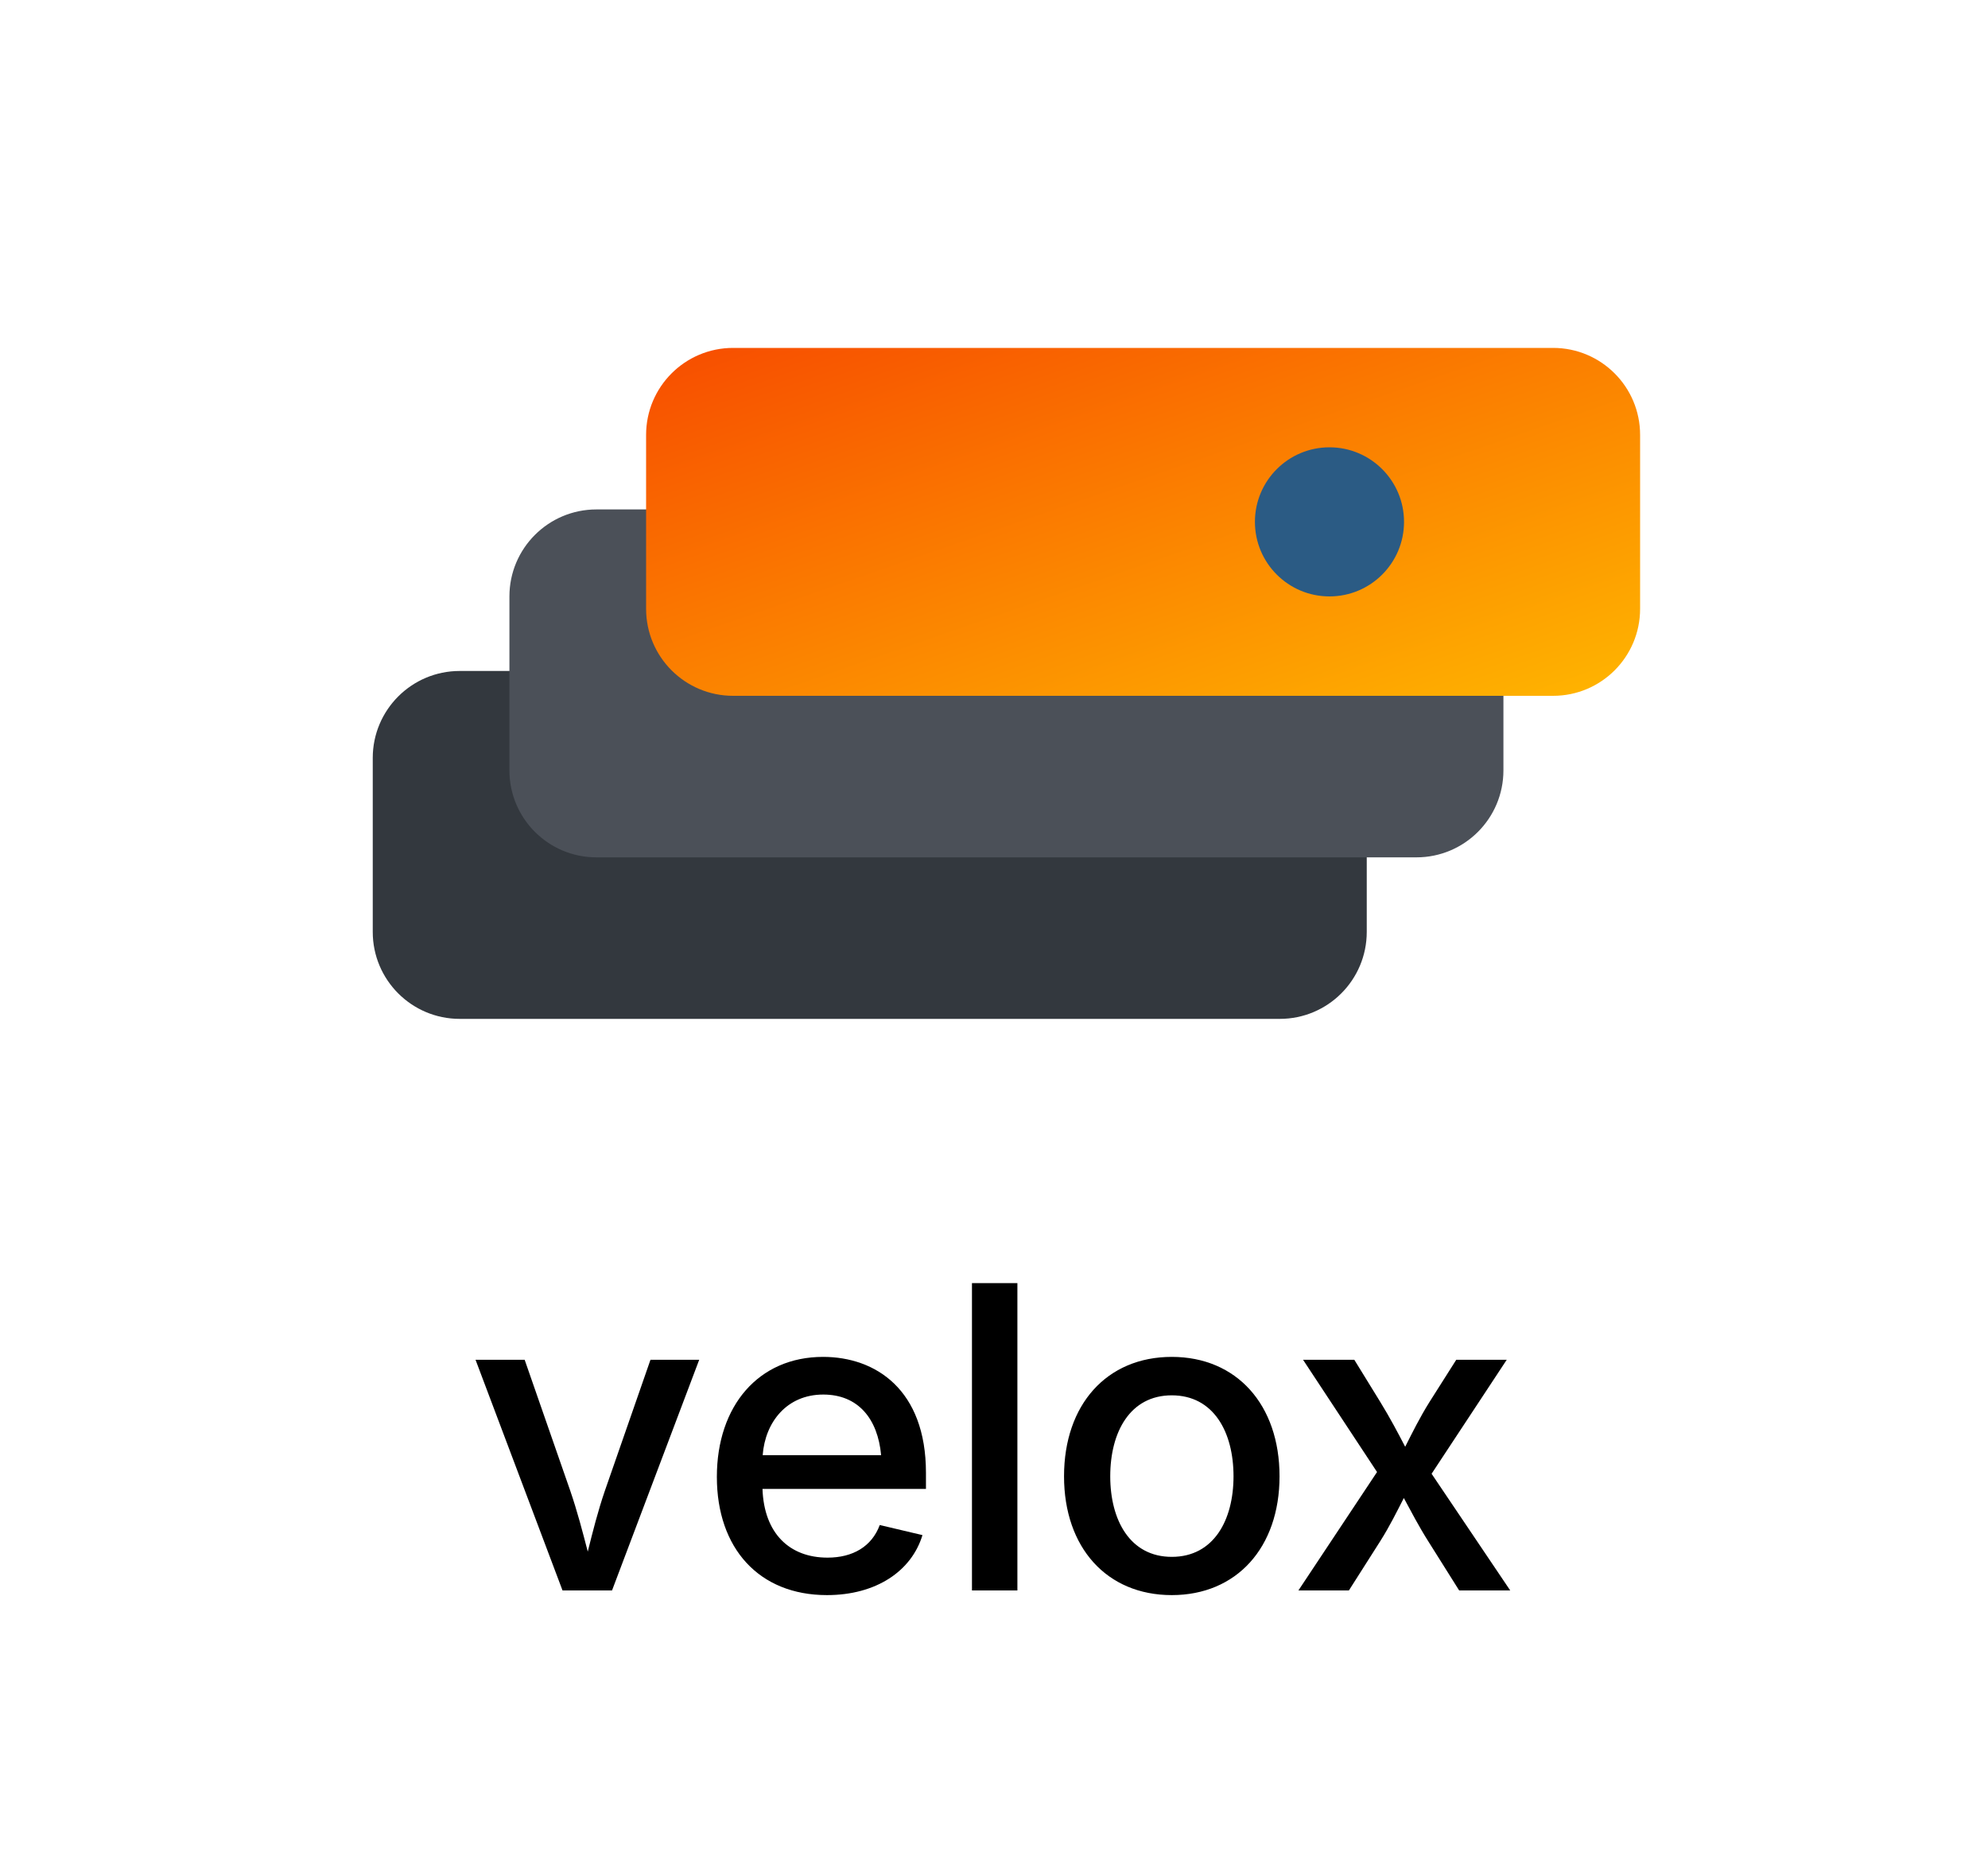
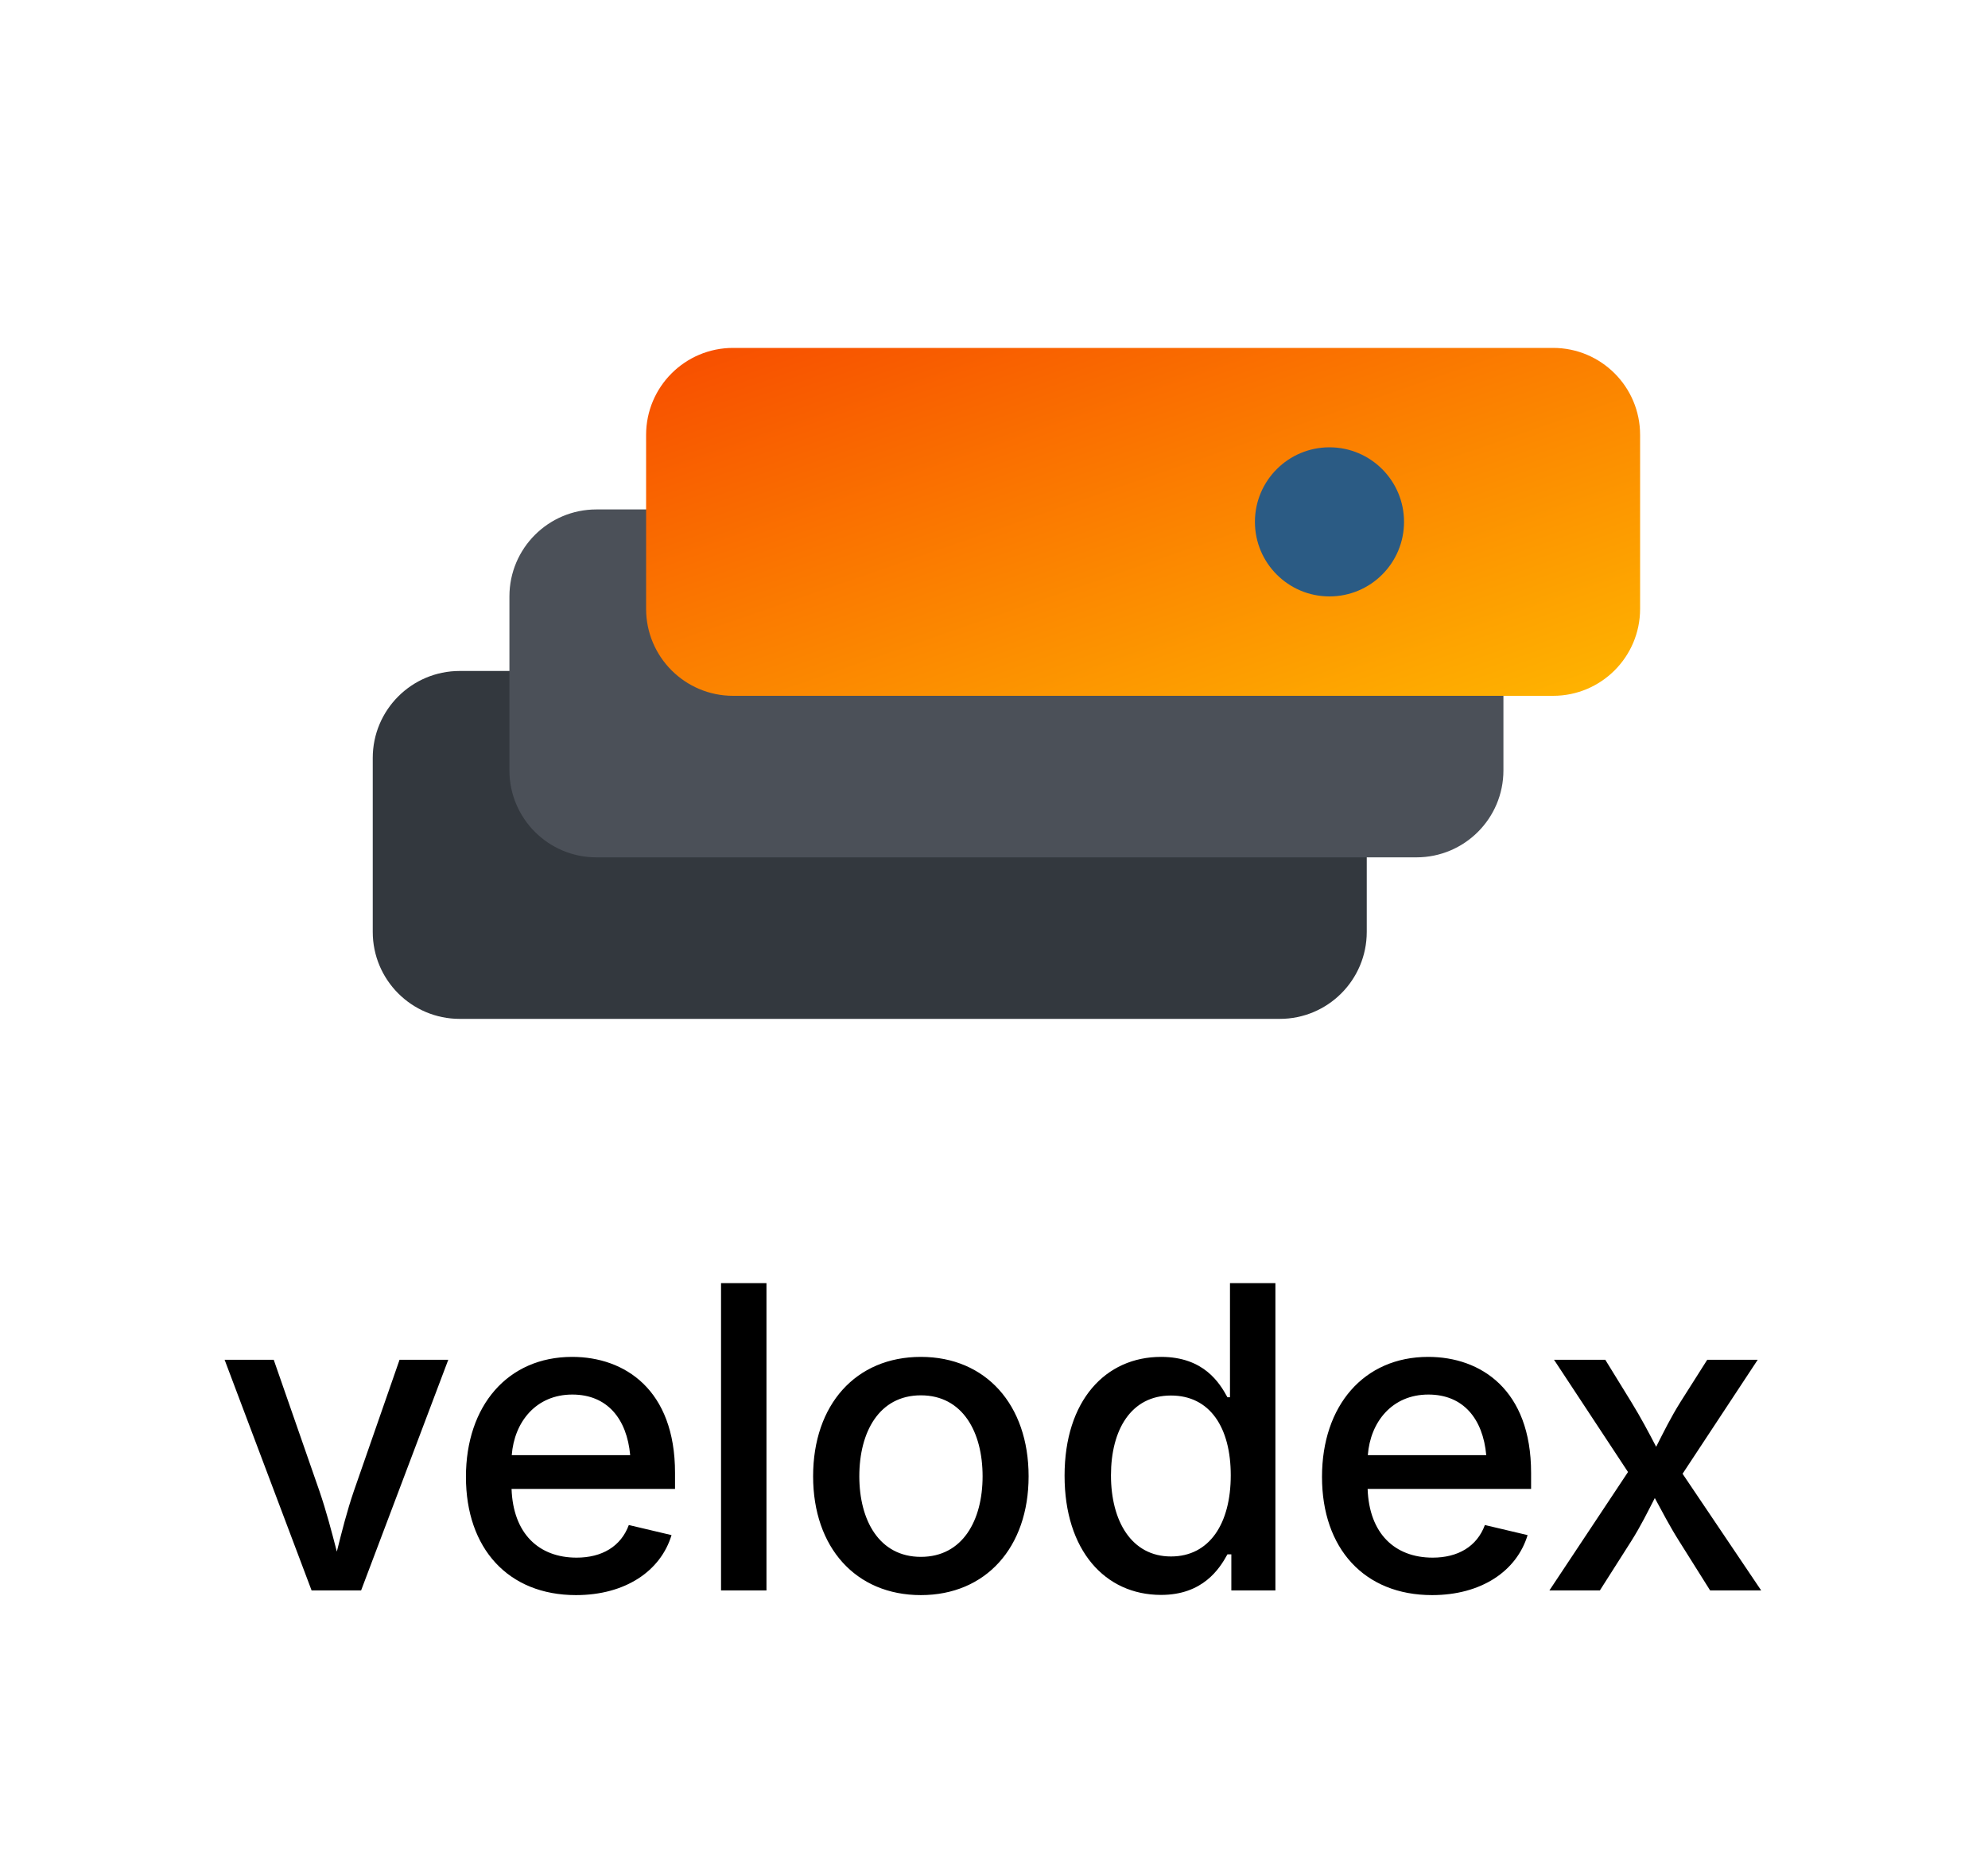
- <svg xmlns="http://www.w3.org/2000/svg" width="160" height="150" viewBox="0 0 160 150" fill="none" role="img" aria-label="Velox logo, stacked">
+ <svg xmlns="http://www.w3.org/2000/svg" width="160" height="150" viewBox="0 0 160 150" fill="none" role="img" aria-label="Velodex logo, stacked">
  <defs>
    <linearGradient id="rust" x1="0" y1="0" x2="1" y2="1">
      <stop offset="0" stop-color="#F74C00" />
      <stop offset="1" stop-color="#FFB600" />
    </linearGradient>
  </defs>
  <g transform="translate(30,14)">
    <rect x="0" y="40" width="80" height="28" rx="7" fill="#33383E" />
    <rect x="11" y="27" width="80" height="28" rx="7" fill="#4B5058" />
    <rect x="22" y="14" width="80" height="28" rx="7" fill="url(#rust)" />
    <circle cx="77" cy="28" r="6" fill="#2B5B84" />
  </g>
-   <text x="80" y="128" text-anchor="middle" font-family="system-ui, -apple-system, 'Segoe UI', sans-serif" font-size="34" font-weight="500" letter-spacing="-0.3" fill="currentColor">velox</text>
+   <text x="80" y="128" text-anchor="middle" font-family="system-ui, -apple-system, 'Segoe UI', sans-serif" font-size="34" font-weight="500" letter-spacing="-0.3" fill="currentColor">velodex</text>
</svg>
